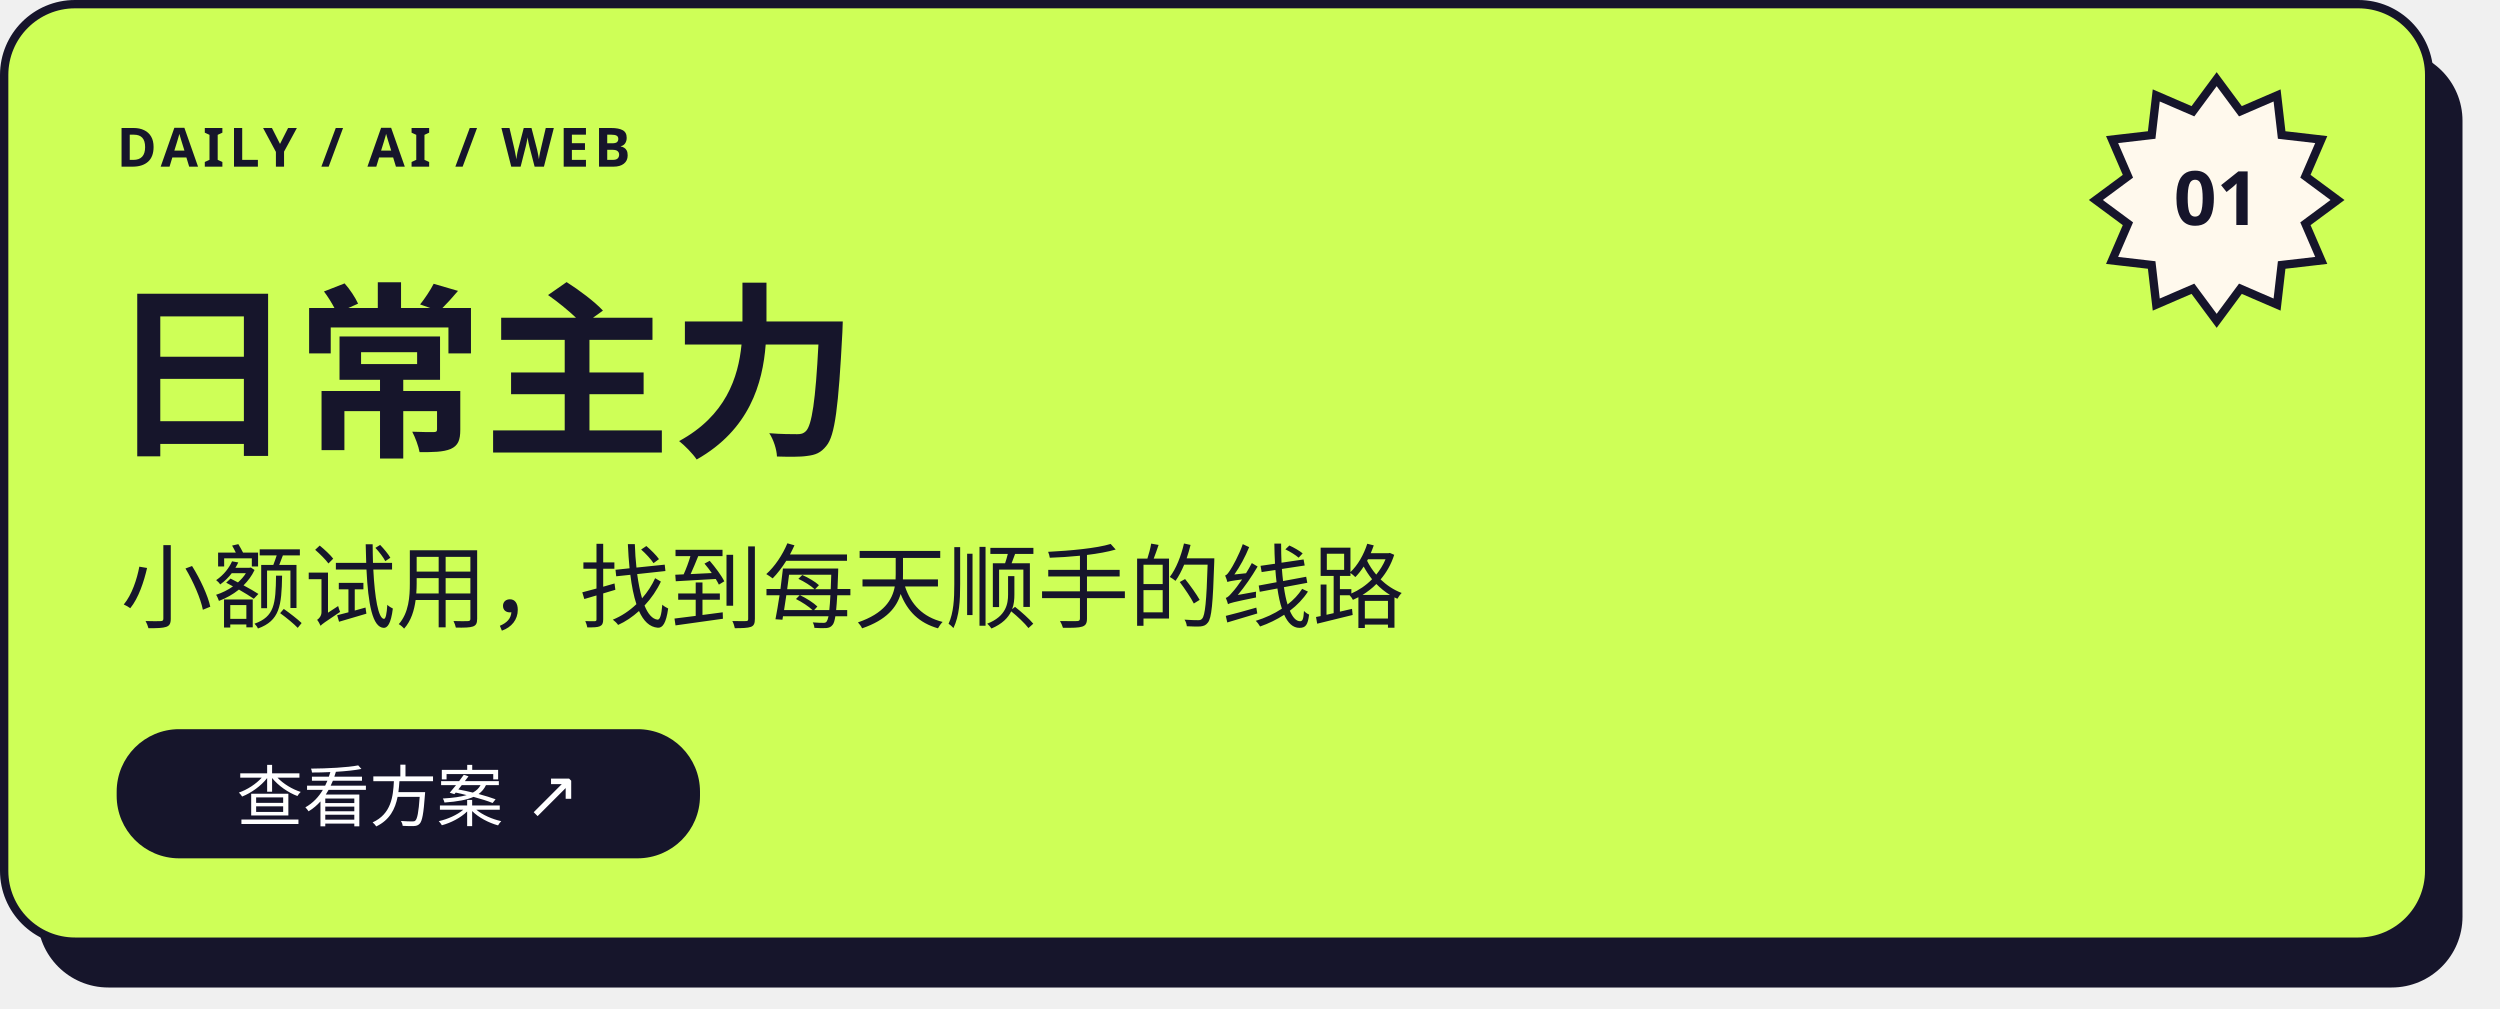
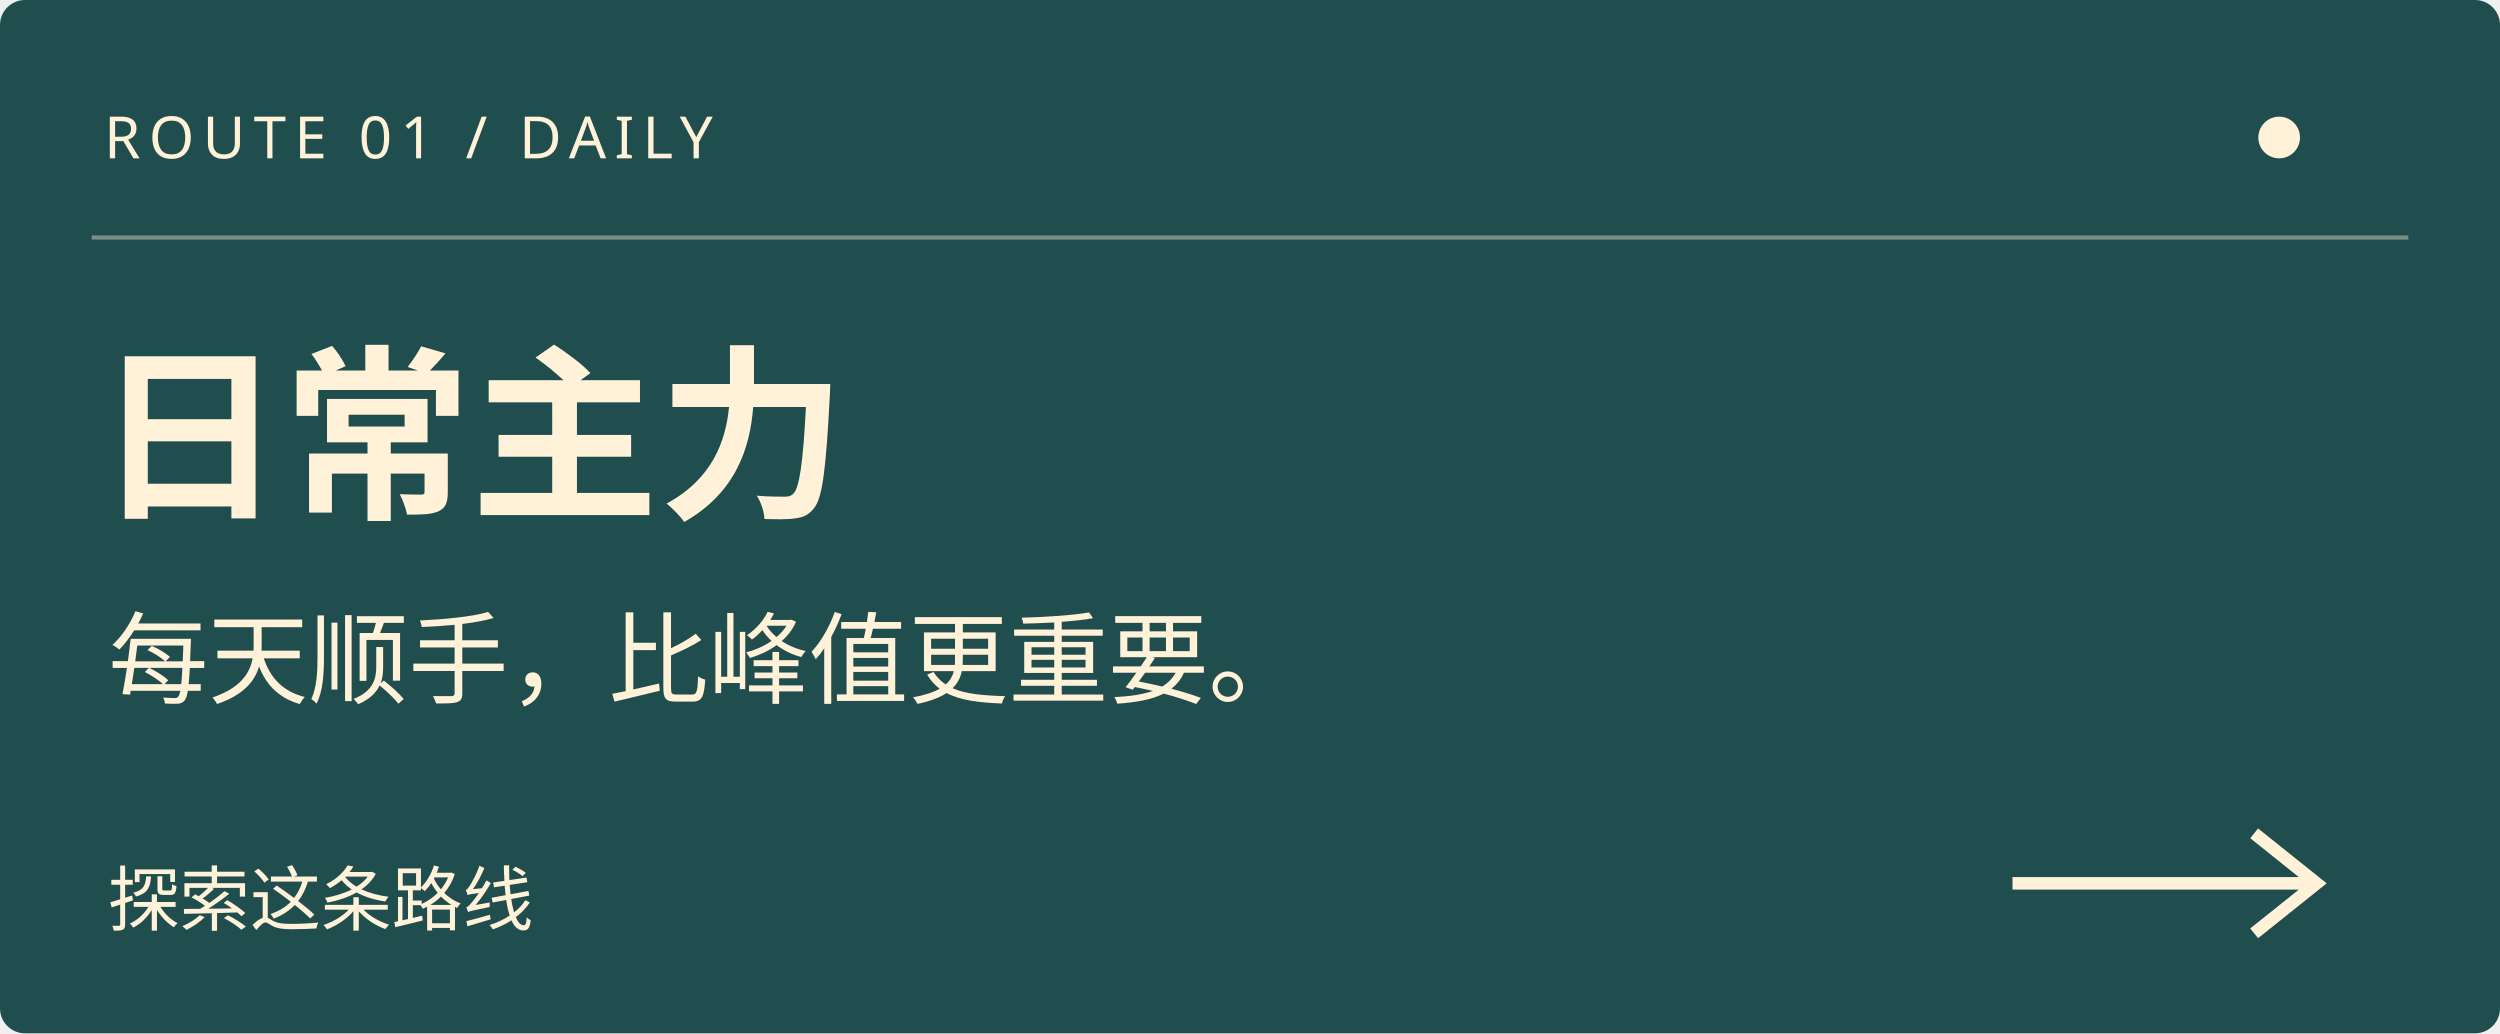
- <svg xmlns="http://www.w3.org/2000/svg" width="600" height="242" viewBox="0 0 600 242" role="img" aria-labelledby="t d">
+ <svg xmlns="http://www.w3.org/2000/svg" width="600" height="248" viewBox="0 0 600 248" role="img" aria-labelledby="t d">
  <g font-family="Microsoft YaHei,PingFang SC,sans-serif">
-     <rect x="9" y="12" width="582" height="225" rx="17" fill="#16152b" />
-     <rect x="1" y="1" width="582" height="225" rx="17" fill="#ceff57" stroke="#16152b" stroke-width="2" />
-     <text x="28" y="40" font-size="13" font-weight="700" letter-spacing="1.2" fill="#16152b">DAILY / AI / WEB</text>
-     <text x="26" y="106" font-size="45" font-weight="900" fill="#16152b">日常主力</text>
-     <text x="29" y="149" font-size="22" fill="#16152b">小额试用，找到每天顺手的线路</text>
-     <rect x="28" y="175" width="140" height="31" rx="15" fill="#16152b" />
-     <text x="98" y="197" text-anchor="middle" font-size="16" fill="white">查看方案 ↗</text>
-     <polygon points="561.0,48.0 553.3,53.7 557.1,62.5 547.6,63.6 546.5,73.1 537.7,69.3 532.0,77.0 526.3,69.3 517.5,73.1 516.4,63.6 506.9,62.5 510.7,53.7 503.0,48.0 510.7,42.3 506.9,33.5 516.4,32.4 517.5,22.9 526.3,26.7 532.0,19.0 537.7,26.7 546.5,22.9 547.6,32.4 557.1,33.5 553.3,42.3" fill="#fff9ed" stroke="#16152b" stroke-width="2" />
-     <text x="532" y="54" text-anchor="middle" font-size="18" font-weight="900" fill="#16152b">01</text>
+     <rect width="600" height="248" rx="6" fill="#204d4e" />
+     <path d="M22 57H578" stroke="#fff2d9" stroke-opacity=".4" />
+     <text x="25" y="38" font-size="14" letter-spacing="2" fill="#fff2d9">ROUTE 01 / DAILY</text>
+     <text x="23" y="121" font-size="45" font-weight="900" fill="#fff2d9">日常主力</text>
+     <text x="26" y="167" font-size="24" fill="#fff2d9">每天顺手，比峰值更重要。</text>
+     <text x="26" y="222" font-size="17" fill="#fff2d9">探索这条路线</text>
+     <path d="M483 212H556m-15-12 15 12-15 12" fill="none" stroke="#fff2d9" stroke-width="3" />
+     <circle cx="547" cy="33" r="5" fill="#fff2d9" />
  </g>
</svg>
